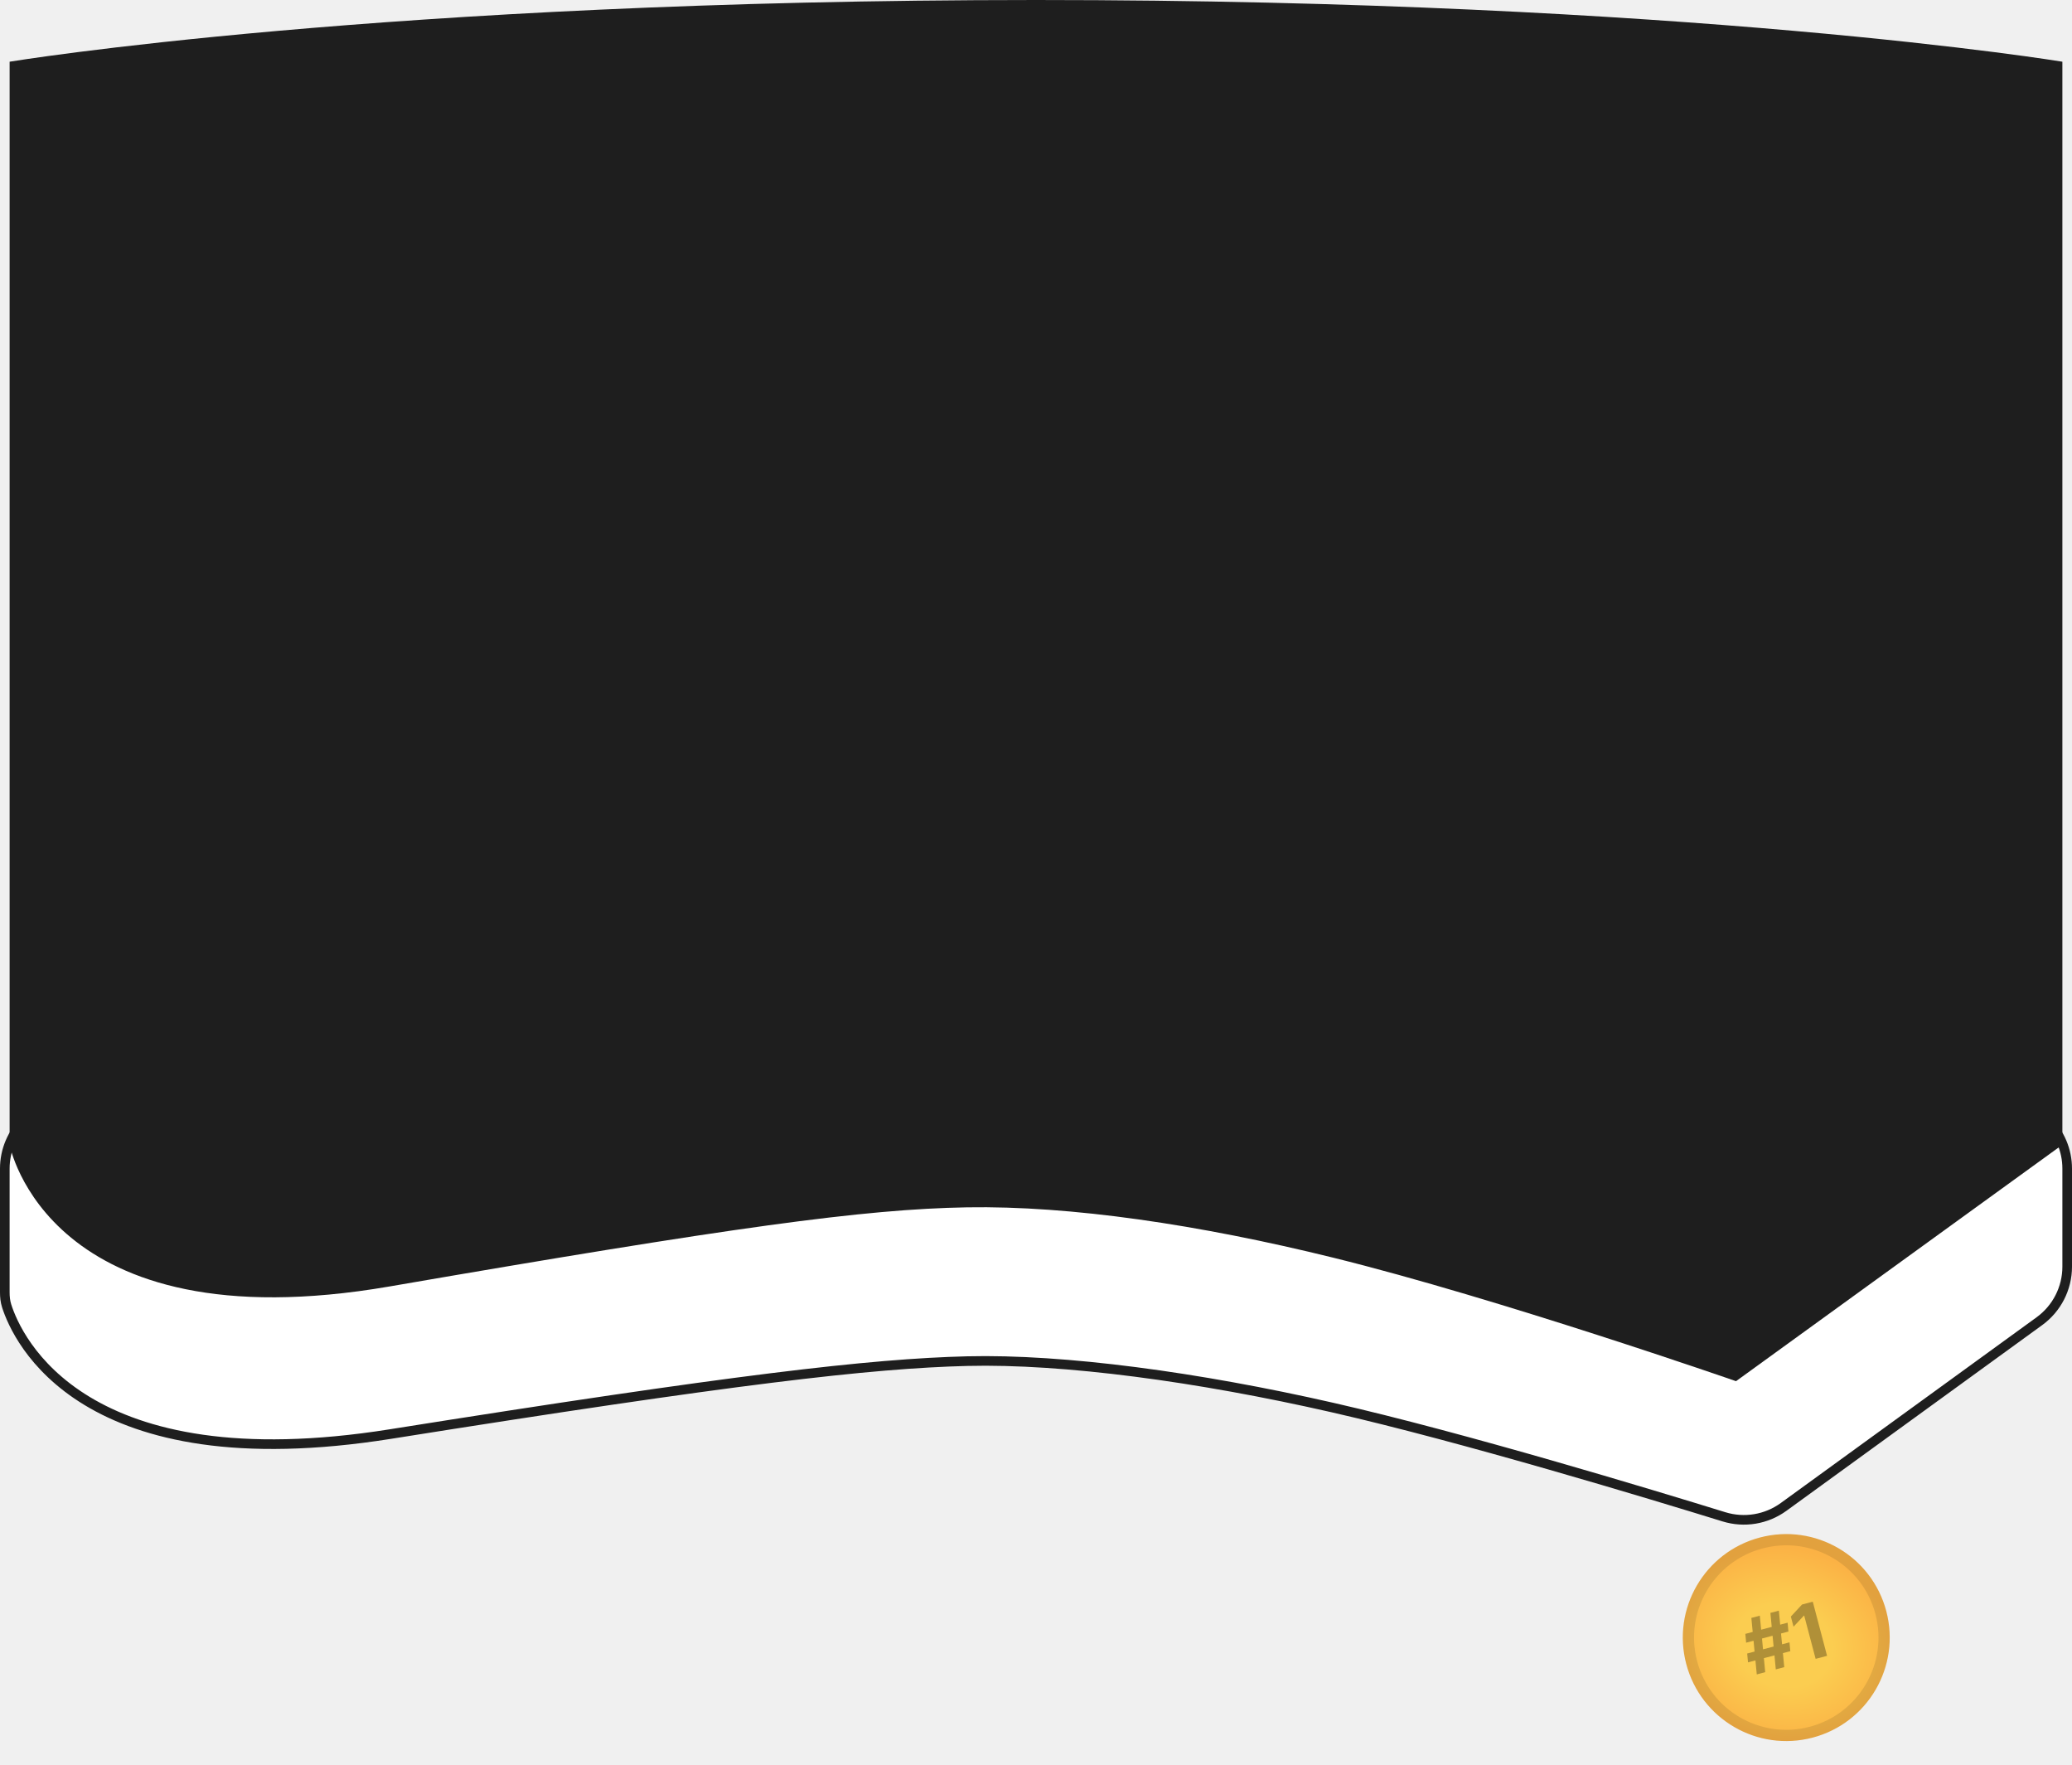
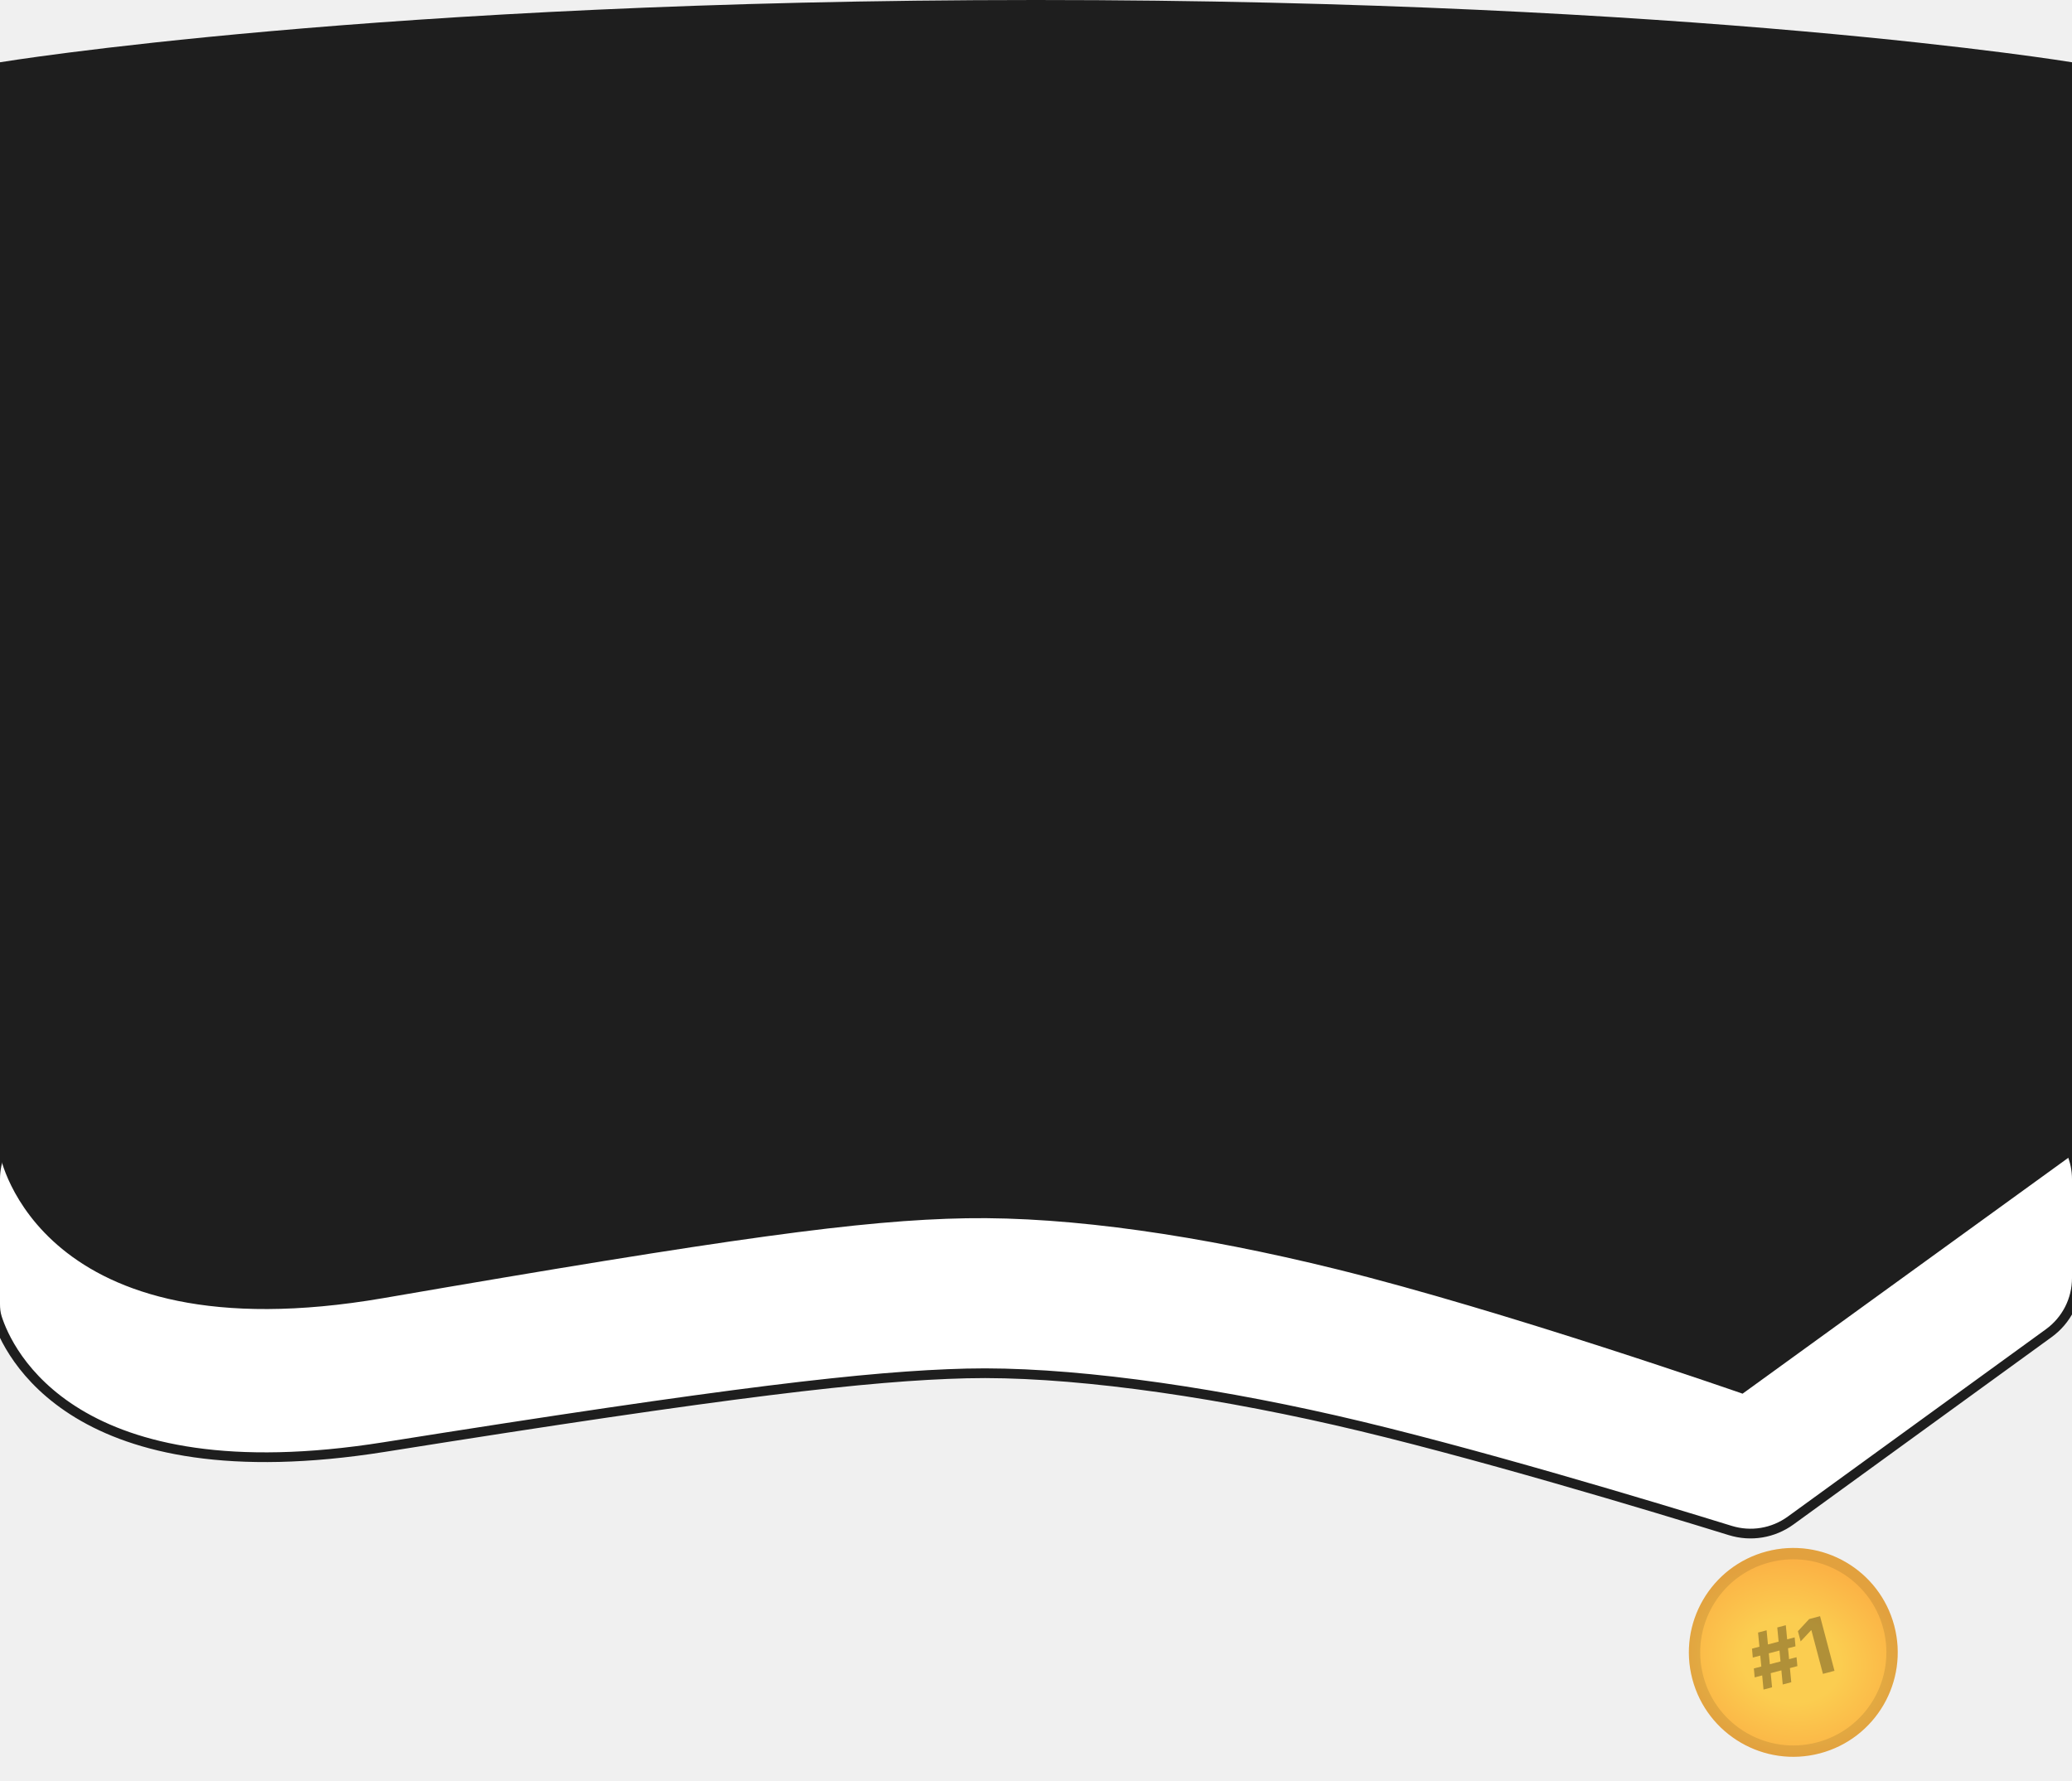
- <svg xmlns="http://www.w3.org/2000/svg" width="1292" height="1100" viewBox="0 0 1292 1100" fill="none">
-   <circle cx="1113.83" cy="1020.83" r="64.5" transform="rotate(-14.7958 1113.83 1020.83)" fill="url(#paint0_radial_269_21)" />
-   <circle cx="1113.83" cy="1020.83" r="61" transform="rotate(-14.7958 1113.83 1020.83)" stroke="black" stroke-opacity="0.1" stroke-width="7" />
-   <path d="M1107.3 1040.66L1103.93 1005.44L1109.2 1004.05L1112.58 1039.26L1107.3 1040.66ZM1089.98 1036.28L1089.46 1030.77L1115.83 1023.81L1116.35 1029.31L1089.98 1036.28ZM1095.44 1043.79L1092.06 1008.58L1097.33 1007.18L1100.71 1042.4L1095.44 1043.79ZM1088.81 1024.03L1088.31 1018.53L1114.67 1011.56L1115.18 1017.07L1088.81 1024.03Z" fill="black" fill-opacity="0.3" />
-   <path d="M1130.36 998.462L1139.27 1032.21L1132.14 1034.1L1125.01 1007.12L1124.81 1007.17L1118.36 1014.06L1116.69 1007.73L1123.65 1000.23L1130.36 998.462Z" fill="black" fill-opacity="0.3" />
-   <path d="M1247 686.5H45C21.804 686.5 3 705.304 3 728.5V805.593C3 808.362 3.247 811.233 4.167 814.111C7.434 824.323 19.143 852.058 54.325 873.344C89.499 894.625 147.71 909.204 243.472 893.963C457.125 859.958 542.806 849.993 603.074 848.499C663.223 847.008 746.998 858.319 830.833 877.425C912.566 896.051 1029.76 931.584 1074.92 945.541C1087.64 949.472 1101.4 947.198 1112.17 939.379L1271.67 823.607C1282.56 815.706 1289 803.068 1289 789.617V728.5C1289 705.304 1270.2 686.5 1247 686.5Z" fill="white" stroke="#1E1E1E" stroke-width="6" />
-   <path d="M6 38.471C6 38.471 239 -1.64106e-10 646 0C1053 1.64106e-10 1286 38.471 1286 38.471L1286 713.617L1082.5 861C1082.5 861 934.787 809.566 831.5 784.057C747.548 763.324 667.5 751.546 603 752.63C538.5 753.714 456.625 765.092 243 801.938C29.375 838.784 6 713.617 6 713.617L6 38.471Z" fill="#1E1E1E" />
+ <svg xmlns="http://www.w3.org/2000/svg" width="1280" height="1100" viewBox="0 0 1280 1100" fill="none">
+   <g clip-path="url(#clip0_272_28)">
+     <circle cx="1107.83" cy="1020.83" r="64.5" transform="rotate(-14.7958 1107.83 1020.83)" fill="url(#paint0_radial_272_28)" />
+     <circle cx="1107.83" cy="1020.83" r="61" transform="rotate(-14.7958 1107.83 1020.83)" stroke="black" stroke-opacity="0.1" stroke-width="7" />
+     <path d="M1101.3 1040.66L1097.93 1005.44L1103.2 1004.05L1106.58 1039.26L1101.3 1040.66ZM1083.98 1036.28L1083.46 1030.77L1109.83 1023.81L1110.35 1029.31L1083.98 1036.28ZM1089.44 1043.79L1086.06 1008.58L1091.33 1007.18L1094.71 1042.4L1089.44 1043.79ZM1082.81 1024.03L1082.31 1018.53L1108.67 1011.56L1109.18 1017.07L1082.81 1024.03Z" fill="black" fill-opacity="0.3" />
+     <path d="M1124.36 998.462L1133.27 1032.21L1126.14 1034.1L1119.01 1007.12L1118.81 1007.17L1112.36 1014.06L1110.69 1007.73L1117.65 1000.23L1124.36 998.462Z" fill="black" fill-opacity="0.3" />
+     <path d="M1241 686.5H39C15.804 686.5 -3 705.304 -3 728.5V805.593C-3 808.362 -2.753 811.233 -1.833 814.111C1.434 824.323 13.143 852.058 48.325 873.344C83.499 894.625 141.71 909.204 237.472 893.963C451.125 859.958 536.806 849.993 597.074 848.499C657.223 847.008 740.998 858.319 824.833 877.425C906.566 896.051 1023.76 931.584 1068.92 945.541C1081.64 949.472 1095.4 947.198 1106.17 939.379L1265.67 823.607C1276.56 815.706 1283 803.068 1283 789.617V728.5C1283 705.304 1264.2 686.5 1241 686.5Z" fill="white" stroke="#1E1E1E" stroke-width="6" />
+     <path d="M0 38.471C0 38.471 233 -1.64106e-10 640 0C1047 1.64106e-10 1280 38.471 1280 38.471L1280 713.617L1076.5 861C1076.5 861 928.787 809.566 825.5 784.057C741.548 763.324 661.5 751.546 597 752.63C532.5 753.714 450.625 765.092 237 801.938C23.375 838.784 0 713.617 0 713.617L0 38.471Z" fill="#1E1E1E" />
+   </g>
  <defs>
-     <radialGradient id="paint0_radial_269_21" cx="0" cy="0" r="1" gradientUnits="userSpaceOnUse" gradientTransform="translate(1111.24 1025.11) rotate(-60) scale(60.5 71.6371)">
+     <radialGradient id="paint0_radial_272_28" cx="0" cy="0" r="1" gradientUnits="userSpaceOnUse" gradientTransform="translate(1105.24 1025.11) rotate(-60) scale(60.5 71.6371)">
      <stop offset="0.427" stop-color="#FBCD50" />
      <stop offset="1" stop-color="#FBB245" />
    </radialGradient>
+     <clipPath id="clip0_272_28">
+       <rect width="1280" height="1099.67" fill="white" />
+     </clipPath>
  </defs>
</svg>
